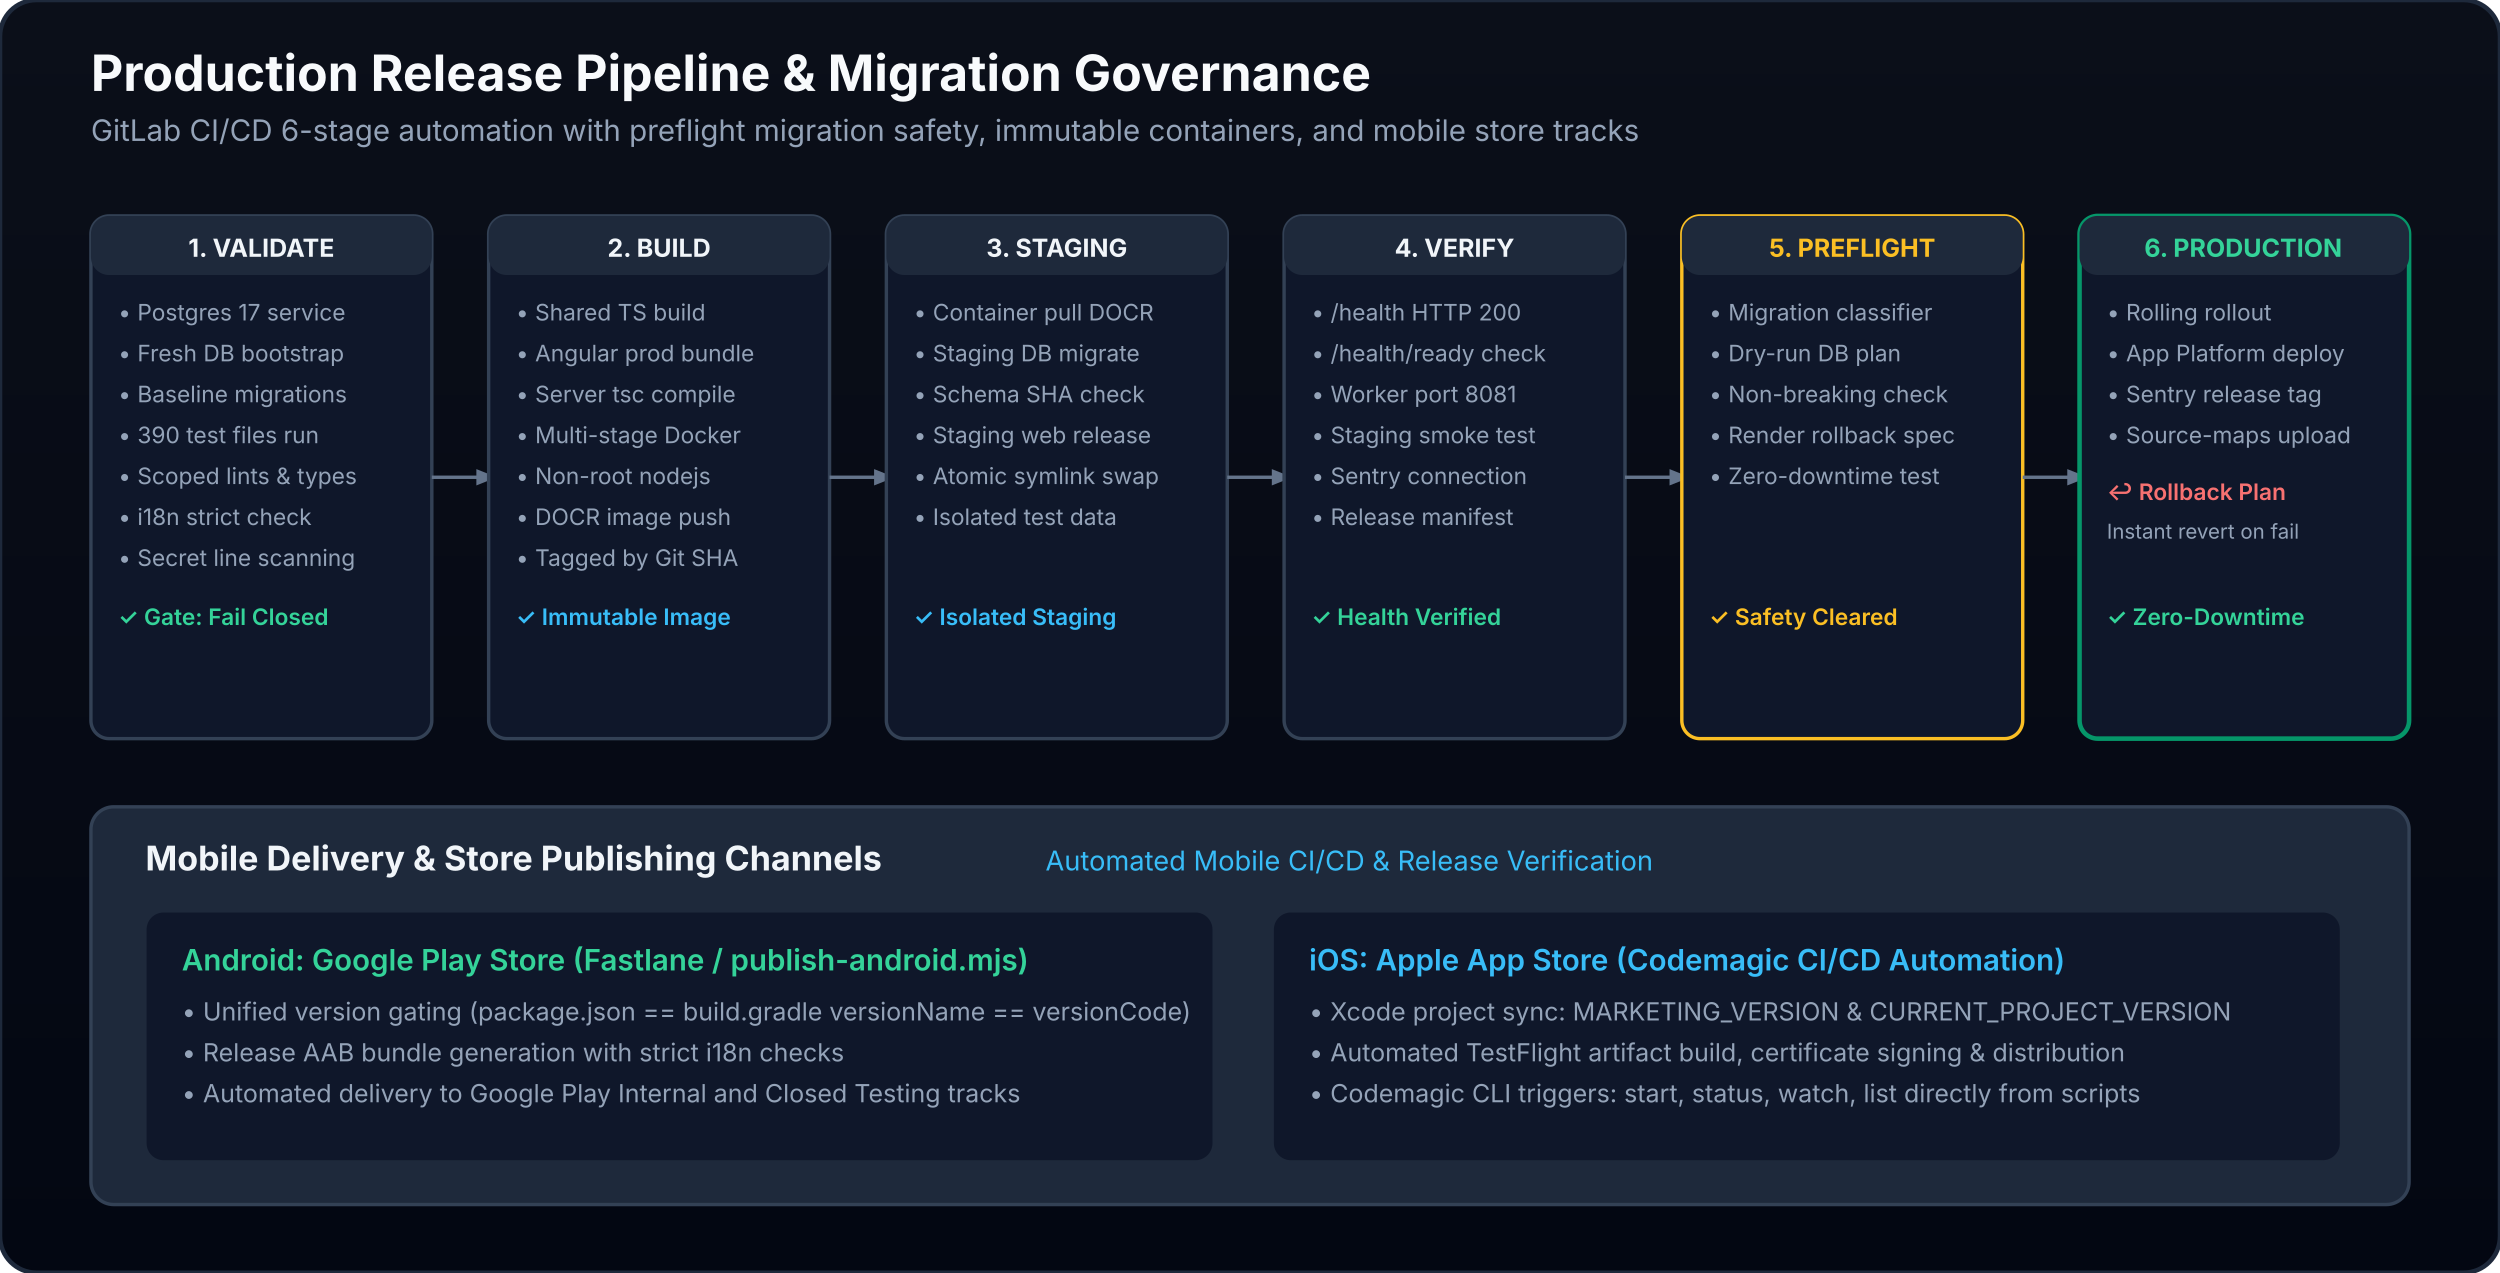
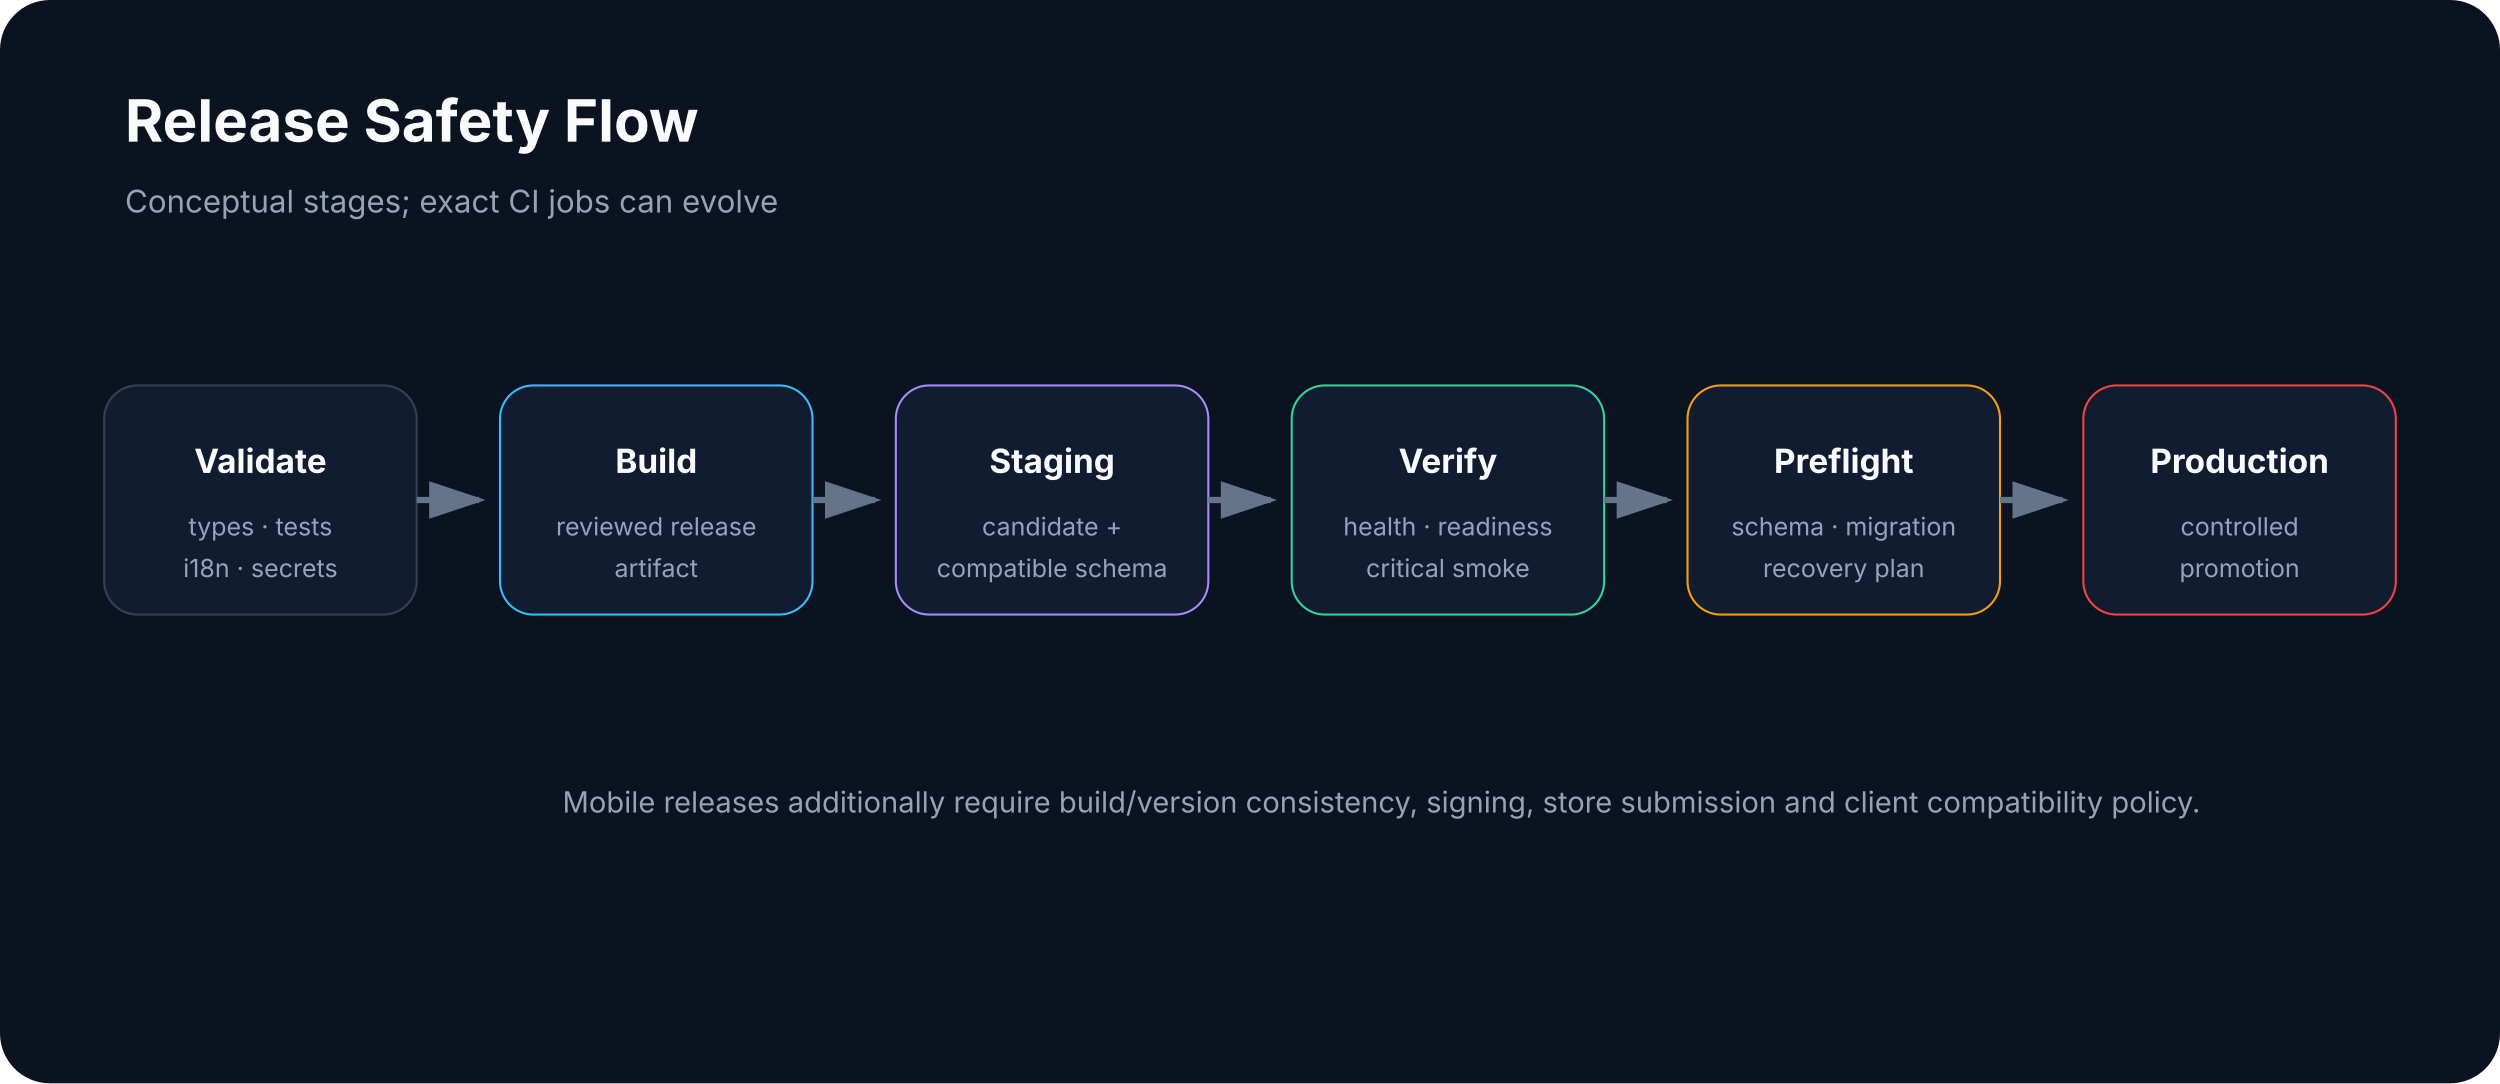
- <svg xmlns="http://www.w3.org/2000/svg" viewBox="0 0 1100 560" width="100%" height="100%" role="img" aria-labelledby="rp-title rp-desc">
+ <svg xmlns="http://www.w3.org/2000/svg" viewBox="0 0 1200 520" role="img" aria-labelledby="title desc">
+   <rect width="1200" height="520" rx="24" fill="#0b1220" />
+   <text x="60" y="68" font-family="system-ui,-apple-system,sans-serif" font-size="28" font-weight="700" fill="#f8fafc">Release Safety Flow</text>
+   <text x="60" y="102" font-family="system-ui,-apple-system,sans-serif" font-size="15" fill="#94a3b8">Conceptual stages; exact CI jobs can evolve</text>
  <defs>
-     <linearGradient id="bg6" x1="0" y1="0" x2="0" y2="1">
-       <stop offset="0%" stop-color="#0b0f19" />
-       <stop offset="100%" stop-color="#030712" />
-     </linearGradient>
-     <linearGradient id="blue6" x1="0" y1="0" x2="1" y2="1">
-       <stop offset="0%" stop-color="#38bdf8" />
-       <stop offset="100%" stop-color="#2563eb" />
-     </linearGradient>
-     <marker id="ar6" viewBox="0 0 10 10" refX="6" refY="5" markerWidth="6" markerHeight="6" orient="auto-start-reverse">
-       <path d="M 0 1 L 10 5 L 0 9 z" fill="#64748b" />
+     <marker id="a" markerWidth="10" markerHeight="10" refX="8" refY="3" orient="auto">
+       <path d="M0,0 L0,6 L9,3 z" fill="#64748b" />
    </marker>
  </defs>
-   <rect width="1100" height="560" rx="16" fill="url(#bg6)" stroke="#1e293b" stroke-width="2" />
-   <g transform="translate(40, 40)">
-     <text font-family="system-ui, -apple-system, sans-serif" font-size="22" font-weight="700" fill="#f8fafc">Production Release Pipeline &amp; Migration Governance</text>
-     <text y="22" font-family="system-ui, -apple-system, sans-serif" font-size="13" fill="#94a3b8">GitLab CI/CD 6-stage automation with preflight migration safety, immutable containers, and mobile store tracks</text>
-   </g>
-   <g transform="translate(40, 95)">
-     <rect width="150" height="230" rx="8" fill="#0f172a" stroke="#334155" stroke-width="1.5" />
-     <rect x="0" y="0" width="150" height="26" rx="8" fill="#1e293b" />
-     <text x="75" y="18" font-family="system-ui, -apple-system, sans-serif" font-size="11" font-weight="700" fill="#f1f5f9" text-anchor="middle">1. VALIDATE</text>
-     <text x="12" y="46" font-family="system-ui, -apple-system, sans-serif" font-size="10" fill="#94a3b8">• Postgres 17 service</text>
-     <text x="12" y="64" font-family="system-ui, -apple-system, sans-serif" font-size="10" fill="#94a3b8">• Fresh DB bootstrap</text>
-     <text x="12" y="82" font-family="system-ui, -apple-system, sans-serif" font-size="10" fill="#94a3b8">• Baseline migrations</text>
-     <text x="12" y="100" font-family="system-ui, -apple-system, sans-serif" font-size="10" fill="#94a3b8">• 390 test files run</text>
-     <text x="12" y="118" font-family="system-ui, -apple-system, sans-serif" font-size="10" fill="#94a3b8">• Scoped lints &amp; types</text>
-     <text x="12" y="136" font-family="system-ui, -apple-system, sans-serif" font-size="10" fill="#94a3b8">• i18n strict check</text>
-     <text x="12" y="154" font-family="system-ui, -apple-system, sans-serif" font-size="10" fill="#94a3b8">• Secret line scanning</text>
-     <text x="12" y="180" font-family="system-ui, -apple-system, sans-serif" font-size="10" font-weight="600" fill="#34d399">✓ Gate: Fail Closed</text>
-     <path d="M 150 115 L 175 115" stroke="#64748b" stroke-width="1.5" marker-end="url(#ar6)" />
-     <g transform="translate(175, 0)">
-       <rect width="150" height="230" rx="8" fill="#0f172a" stroke="#334155" stroke-width="1.5" />
-       <rect x="0" y="0" width="150" height="26" rx="8" fill="#1e293b" />
-       <text x="75" y="18" font-family="system-ui, -apple-system, sans-serif" font-size="11" font-weight="700" fill="#f1f5f9" text-anchor="middle">2. BUILD</text>
-       <text x="12" y="46" font-family="system-ui, -apple-system, sans-serif" font-size="10" fill="#94a3b8">• Shared TS build</text>
-       <text x="12" y="64" font-family="system-ui, -apple-system, sans-serif" font-size="10" fill="#94a3b8">• Angular prod bundle</text>
-       <text x="12" y="82" font-family="system-ui, -apple-system, sans-serif" font-size="10" fill="#94a3b8">• Server tsc compile</text>
-       <text x="12" y="100" font-family="system-ui, -apple-system, sans-serif" font-size="10" fill="#94a3b8">• Multi-stage Docker</text>
-       <text x="12" y="118" font-family="system-ui, -apple-system, sans-serif" font-size="10" fill="#94a3b8">• Non-root nodejs</text>
-       <text x="12" y="136" font-family="system-ui, -apple-system, sans-serif" font-size="10" fill="#94a3b8">• DOCR image push</text>
-       <text x="12" y="154" font-family="system-ui, -apple-system, sans-serif" font-size="10" fill="#94a3b8">• Tagged by Git SHA</text>
-       <text x="12" y="180" font-family="system-ui, -apple-system, sans-serif" font-size="10" font-weight="600" fill="#38bdf8">✓ Immutable Image</text>
+   <g font-family="system-ui,-apple-system,sans-serif">
+     <g transform="translate(50 185)">
+       <rect width="150" height="110" rx="16" fill="#111c31" stroke="#334155" />
+       <text x="75" y="42" text-anchor="middle" font-size="16" font-weight="700" fill="#f8fafc">Validate</text>
+       <text x="75" y="72" text-anchor="middle" font-size="12" fill="#94a3b8">types · tests</text>
+       <text x="75" y="92" text-anchor="middle" font-size="12" fill="#94a3b8">i18n · secrets</text>
    </g>
-     <path d="M 325 115 L 350 115" stroke="#64748b" stroke-width="1.5" marker-end="url(#ar6)" />
-     <g transform="translate(350, 0)">
-       <rect width="150" height="230" rx="8" fill="#0f172a" stroke="#334155" stroke-width="1.5" />
-       <rect x="0" y="0" width="150" height="26" rx="8" fill="#1e293b" />
-       <text x="75" y="18" font-family="system-ui, -apple-system, sans-serif" font-size="11" font-weight="700" fill="#f1f5f9" text-anchor="middle">3. STAGING</text>
-       <text x="12" y="46" font-family="system-ui, -apple-system, sans-serif" font-size="10" fill="#94a3b8">• Container pull DOCR</text>
-       <text x="12" y="64" font-family="system-ui, -apple-system, sans-serif" font-size="10" fill="#94a3b8">• Staging DB migrate</text>
-       <text x="12" y="82" font-family="system-ui, -apple-system, sans-serif" font-size="10" fill="#94a3b8">• Schema SHA check</text>
-       <text x="12" y="100" font-family="system-ui, -apple-system, sans-serif" font-size="10" fill="#94a3b8">• Staging web release</text>
-       <text x="12" y="118" font-family="system-ui, -apple-system, sans-serif" font-size="10" fill="#94a3b8">• Atomic symlink swap</text>
-       <text x="12" y="136" font-family="system-ui, -apple-system, sans-serif" font-size="10" fill="#94a3b8">• Isolated test data</text>
-       <text x="12" y="180" font-family="system-ui, -apple-system, sans-serif" font-size="10" font-weight="600" fill="#38bdf8">✓ Isolated Staging</text>
+     <g transform="translate(240 185)">
+       <rect width="150" height="110" rx="16" fill="#111c31" stroke="#38bdf8" />
+       <text x="75" y="42" text-anchor="middle" font-size="16" font-weight="700" fill="#f8fafc">Build</text>
+       <text x="75" y="72" text-anchor="middle" font-size="12" fill="#94a3b8">reviewed release</text>
+       <text x="75" y="92" text-anchor="middle" font-size="12" fill="#94a3b8">artifact</text>
    </g>
-     <path d="M 500 115 L 525 115" stroke="#64748b" stroke-width="1.5" marker-end="url(#ar6)" />
-     <g transform="translate(525, 0)">
-       <rect width="150" height="230" rx="8" fill="#0f172a" stroke="#334155" stroke-width="1.5" />
-       <rect x="0" y="0" width="150" height="26" rx="8" fill="#1e293b" />
-       <text x="75" y="18" font-family="system-ui, -apple-system, sans-serif" font-size="11" font-weight="700" fill="#f1f5f9" text-anchor="middle">4. VERIFY</text>
-       <text x="12" y="46" font-family="system-ui, -apple-system, sans-serif" font-size="10" fill="#94a3b8">• /health HTTP 200</text>
-       <text x="12" y="64" font-family="system-ui, -apple-system, sans-serif" font-size="10" fill="#94a3b8">• /health/ready check</text>
-       <text x="12" y="82" font-family="system-ui, -apple-system, sans-serif" font-size="10" fill="#94a3b8">• Worker port 8081</text>
-       <text x="12" y="100" font-family="system-ui, -apple-system, sans-serif" font-size="10" fill="#94a3b8">• Staging smoke test</text>
-       <text x="12" y="118" font-family="system-ui, -apple-system, sans-serif" font-size="10" fill="#94a3b8">• Sentry connection</text>
-       <text x="12" y="136" font-family="system-ui, -apple-system, sans-serif" font-size="10" fill="#94a3b8">• Release manifest</text>
-       <text x="12" y="180" font-family="system-ui, -apple-system, sans-serif" font-size="10" font-weight="600" fill="#34d399">✓ Health Verified</text>
+     <g transform="translate(430 185)">
+       <rect width="150" height="110" rx="16" fill="#111c31" stroke="#a78bfa" />
+       <text x="75" y="42" text-anchor="middle" font-size="16" font-weight="700" fill="#f8fafc">Staging</text>
+       <text x="75" y="72" text-anchor="middle" font-size="12" fill="#94a3b8">candidate +</text>
+       <text x="75" y="92" text-anchor="middle" font-size="12" fill="#94a3b8">compatible schema</text>
    </g>
-     <path d="M 675 115 L 700 115" stroke="#64748b" stroke-width="1.5" marker-end="url(#ar6)" />
-     <g transform="translate(700, 0)">
-       <rect width="150" height="230" rx="8" fill="#0f172a" stroke="#fbbf24" stroke-width="1.5" />
-       <rect x="0" y="0" width="150" height="26" rx="8" fill="#1e293b" />
-       <text x="75" y="18" font-family="system-ui, -apple-system, sans-serif" font-size="11" font-weight="700" fill="#fbbf24" text-anchor="middle">5. PREFLIGHT</text>
-       <text x="12" y="46" font-family="system-ui, -apple-system, sans-serif" font-size="10" fill="#94a3b8">• Migration classifier</text>
-       <text x="12" y="64" font-family="system-ui, -apple-system, sans-serif" font-size="10" fill="#94a3b8">• Dry-run DB plan</text>
-       <text x="12" y="82" font-family="system-ui, -apple-system, sans-serif" font-size="10" fill="#94a3b8">• Non-breaking check</text>
-       <text x="12" y="100" font-family="system-ui, -apple-system, sans-serif" font-size="10" fill="#94a3b8">• Render rollback spec</text>
-       <text x="12" y="118" font-family="system-ui, -apple-system, sans-serif" font-size="10" fill="#94a3b8">• Zero-downtime test</text>
-       <text x="12" y="180" font-family="system-ui, -apple-system, sans-serif" font-size="10" font-weight="600" fill="#fbbf24">✓ Safety Cleared</text>
+     <g transform="translate(620 185)">
+       <rect width="150" height="110" rx="16" fill="#111c31" stroke="#34d399" />
+       <text x="75" y="42" text-anchor="middle" font-size="16" font-weight="700" fill="#f8fafc">Verify</text>
+       <text x="75" y="72" text-anchor="middle" font-size="12" fill="#94a3b8">health · readiness</text>
+       <text x="75" y="92" text-anchor="middle" font-size="12" fill="#94a3b8">critical smoke</text>
    </g>
-     <path d="M 850 115 L 875 115" stroke="#64748b" stroke-width="1.5" marker-end="url(#ar6)" />
-     <g transform="translate(875, 0)">
-       <rect width="145" height="230" rx="8" fill="#0f172a" stroke="#059669" stroke-width="2" />
-       <rect x="0" y="0" width="145" height="26" rx="8" fill="#1e293b" />
-       <text x="72" y="18" font-family="system-ui, -apple-system, sans-serif" font-size="11" font-weight="700" fill="#34d399" text-anchor="middle">6. PRODUCTION</text>
-       <text x="12" y="46" font-family="system-ui, -apple-system, sans-serif" font-size="10" fill="#94a3b8">• Rolling rollout</text>
-       <text x="12" y="64" font-family="system-ui, -apple-system, sans-serif" font-size="10" fill="#94a3b8">• App Platform deploy</text>
-       <text x="12" y="82" font-family="system-ui, -apple-system, sans-serif" font-size="10" fill="#94a3b8">• Sentry release tag</text>
-       <text x="12" y="100" font-family="system-ui, -apple-system, sans-serif" font-size="10" fill="#94a3b8">• Source-maps upload</text>
-       <text x="12" y="125" font-family="system-ui, -apple-system, sans-serif" font-size="10" font-weight="600" fill="#f87171">↩ Rollback Plan</text>
-       <text x="12" y="142" font-family="system-ui, -apple-system, sans-serif" font-size="9" fill="#94a3b8">Instant revert on fail</text>
-       <text x="12" y="180" font-family="system-ui, -apple-system, sans-serif" font-size="10" font-weight="600" fill="#34d399">✓ Zero-Downtime</text>
+     <g transform="translate(810 185)">
+       <rect width="150" height="110" rx="16" fill="#111c31" stroke="#f59e0b" />
+       <text x="75" y="42" text-anchor="middle" font-size="16" font-weight="700" fill="#f8fafc">Preflight</text>
+       <text x="75" y="72" text-anchor="middle" font-size="12" fill="#94a3b8">schema · migration</text>
+       <text x="75" y="92" text-anchor="middle" font-size="12" fill="#94a3b8">recovery plan</text>
+     </g>
+     <g transform="translate(1000 185)">
+       <rect width="150" height="110" rx="16" fill="#111c31" stroke="#ef4444" />
+       <text x="75" y="42" text-anchor="middle" font-size="16" font-weight="700" fill="#f8fafc">Production</text>
+       <text x="75" y="72" text-anchor="middle" font-size="12" fill="#94a3b8">controlled</text>
+       <text x="75" y="92" text-anchor="middle" font-size="12" fill="#94a3b8">promotion</text>
    </g>
  </g>
-   <g transform="translate(40, 355)">
-     <rect width="1020" height="175" rx="10" fill="#1e293b" stroke="#334155" stroke-width="1.5" />
-     <text x="24" y="28" font-family="system-ui, -apple-system, sans-serif" font-size="15" font-weight="700" fill="#f1f5f9">Mobile Delivery &amp; Store Publishing Channels</text>
-     <text x="420" y="28" font-family="system-ui, -apple-system, sans-serif" font-size="12" fill="#38bdf8">Automated Mobile CI/CD &amp; Release Verification</text>
-     <g transform="translate(24, 46)">
-       <rect width="470" height="110" rx="8" fill="#0f172a" stroke="#1e293b" />
-       <text x="16" y="26" font-family="system-ui, -apple-system, sans-serif" font-size="13" font-weight="600" fill="#34d399">Android: Google Play Store (Fastlane / publish-android.mjs)</text>
-       <text x="16" y="48" font-family="system-ui, -apple-system, sans-serif" font-size="11" fill="#94a3b8">• Unified version gating (package.json == build.gradle versionName == versionCode)</text>
-       <text x="16" y="66" font-family="system-ui, -apple-system, sans-serif" font-size="11" fill="#94a3b8">• Release AAB bundle generation with strict i18n checks</text>
-       <text x="16" y="84" font-family="system-ui, -apple-system, sans-serif" font-size="11" fill="#94a3b8">• Automated delivery to Google Play Internal and Closed Testing tracks</text>
-     </g>
-     <g transform="translate(520, 46)">
-       <rect width="470" height="110" rx="8" fill="#0f172a" stroke="#1e293b" />
-       <text x="16" y="26" font-family="system-ui, -apple-system, sans-serif" font-size="13" font-weight="600" fill="#38bdf8">iOS: Apple App Store (Codemagic CI/CD Automation)</text>
-       <text x="16" y="48" font-family="system-ui, -apple-system, sans-serif" font-size="11" fill="#94a3b8">• Xcode project sync: MARKETING_VERSION &amp; CURRENT_PROJECT_VERSION</text>
-       <text x="16" y="66" font-family="system-ui, -apple-system, sans-serif" font-size="11" fill="#94a3b8">• Automated TestFlight artifact build, certificate signing &amp; distribution</text>
-       <text x="16" y="84" font-family="system-ui, -apple-system, sans-serif" font-size="11" fill="#94a3b8">• Codemagic CLI triggers: start, status, watch, list directly from scripts</text>
-     </g>
+   <g stroke="#64748b" stroke-width="3" fill="none" marker-end="url(#a)">
+     <path d="M200 240 H230" />
+     <path d="M390 240 H420" />
+     <path d="M580 240 H610" />
+     <path d="M770 240 H800" />
+     <path d="M960 240 H990" />
  </g>
+   <text x="270" y="390" font-family="system-ui,-apple-system,sans-serif" font-size="14" fill="#94a3b8">Mobile releases additionally require build/version consistency, signing, store submission and client compatibility policy.</text>
</svg>
